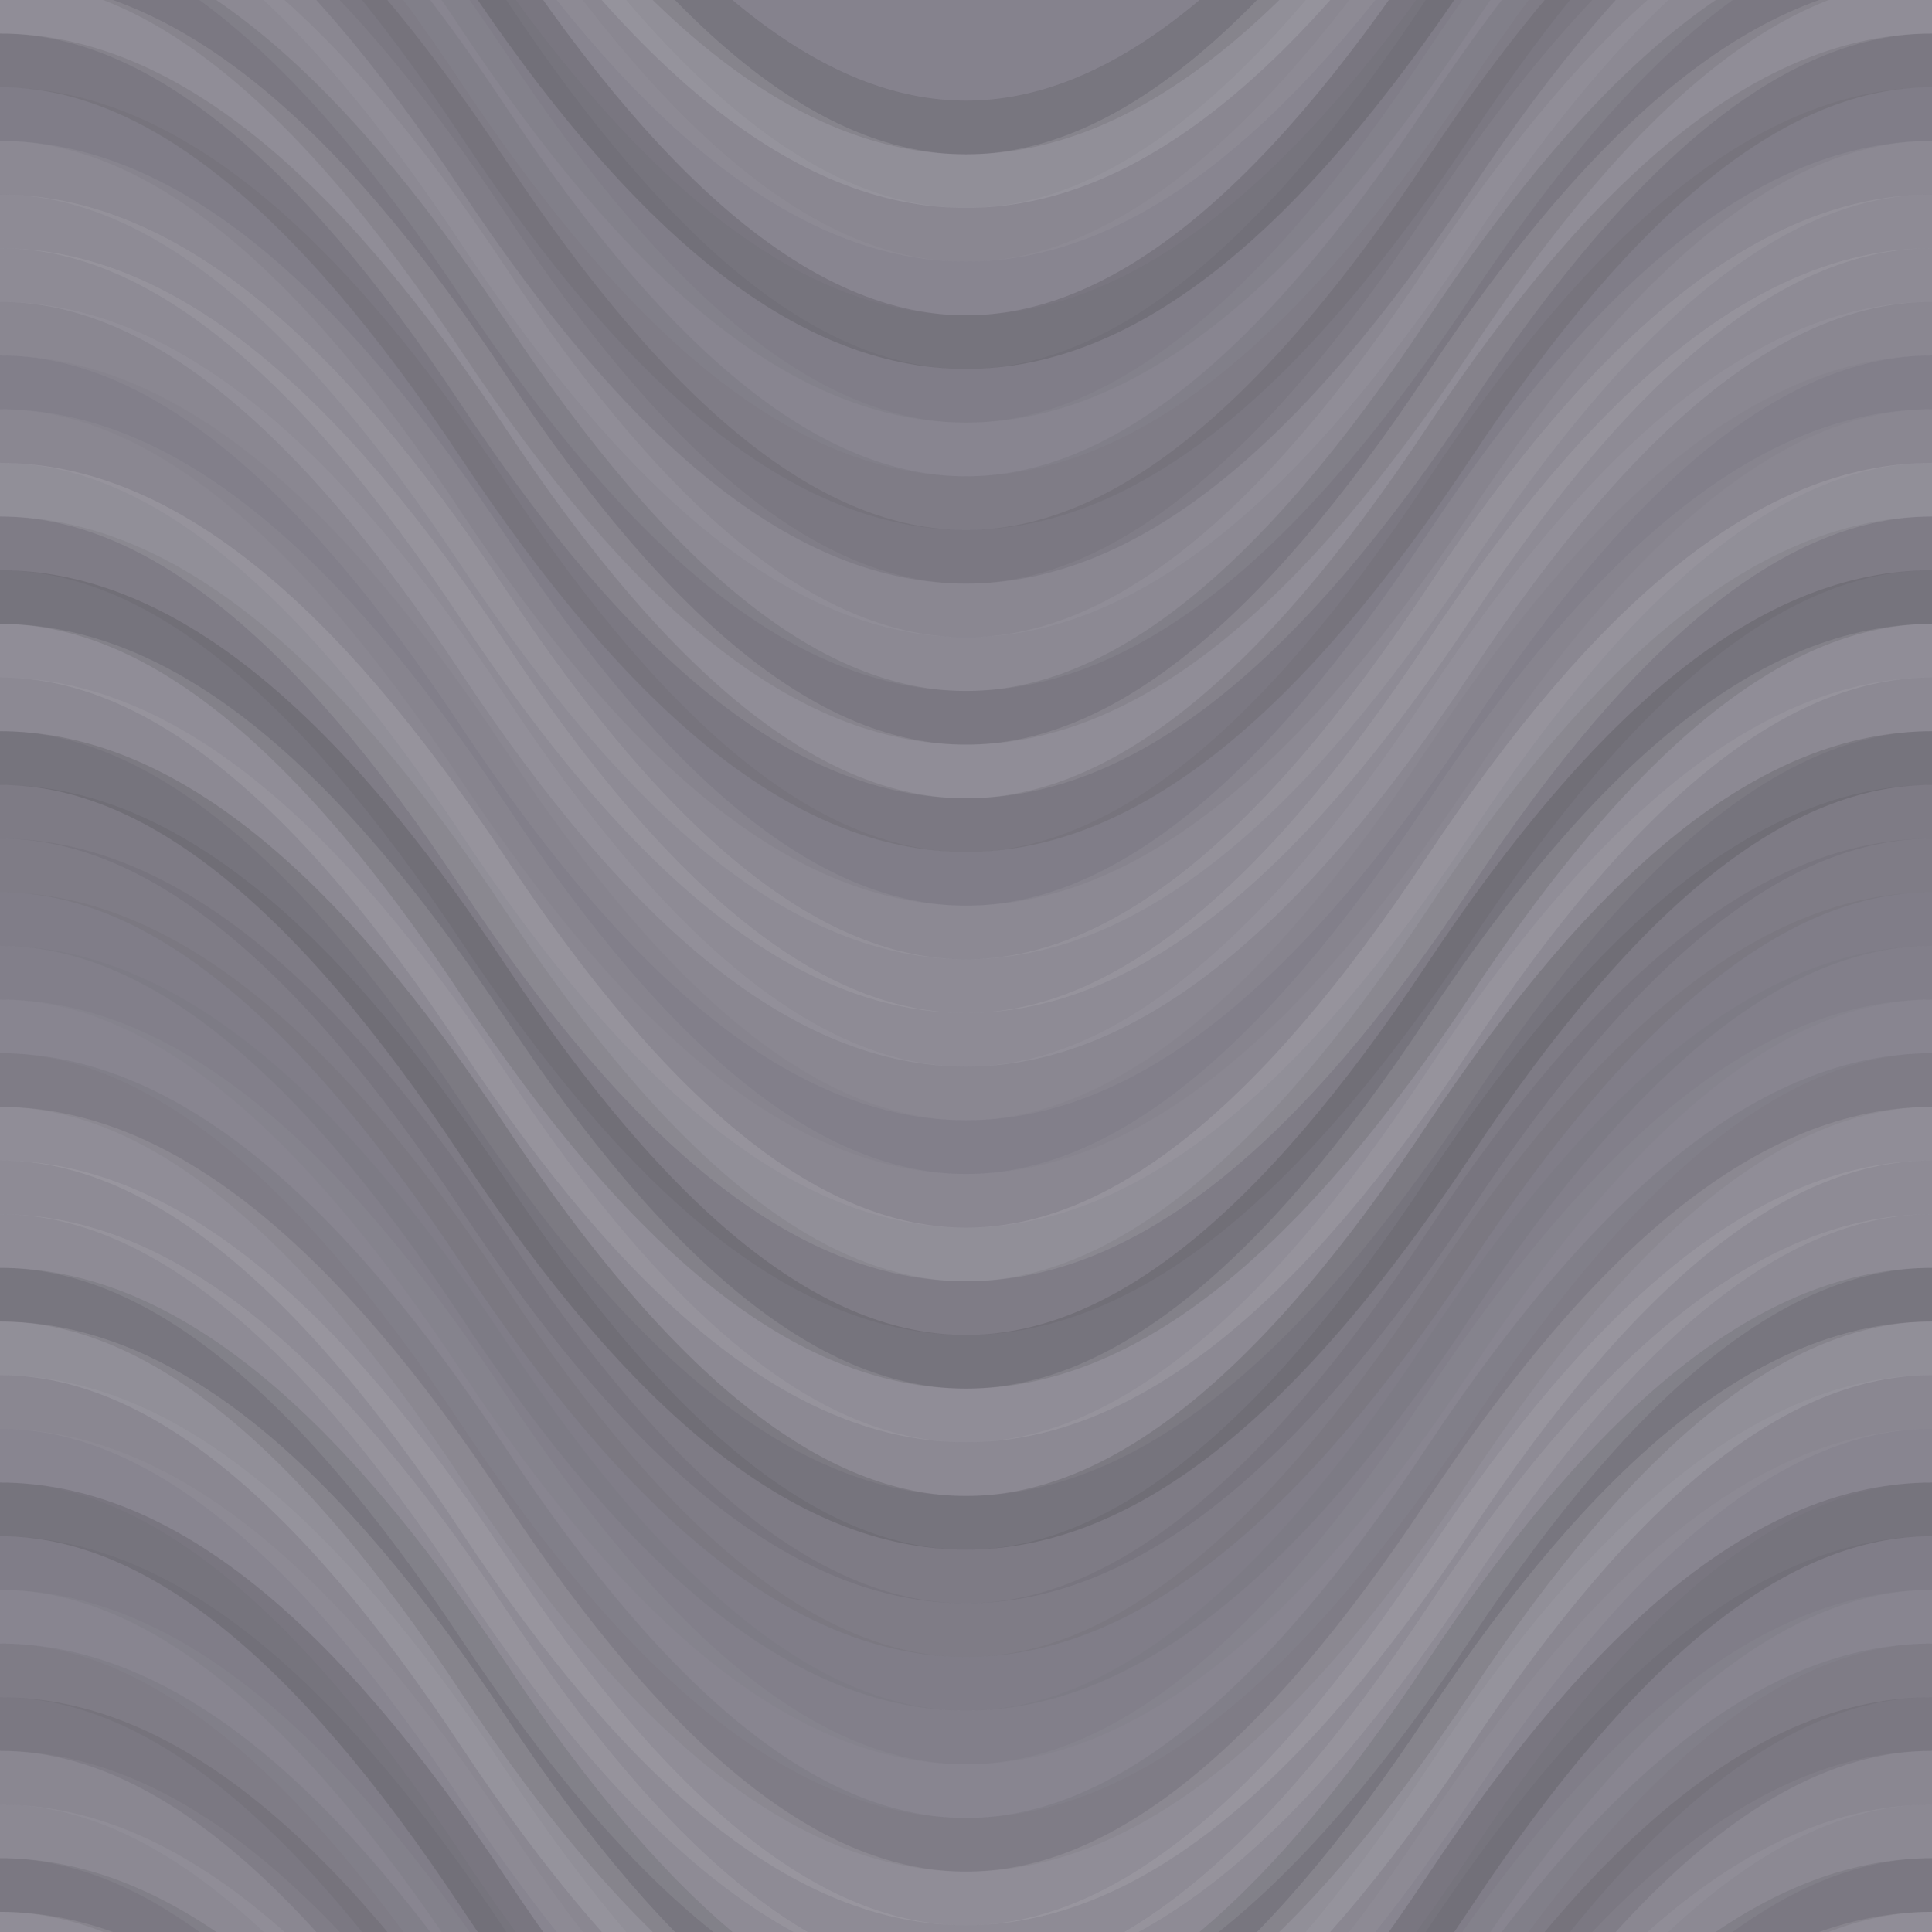
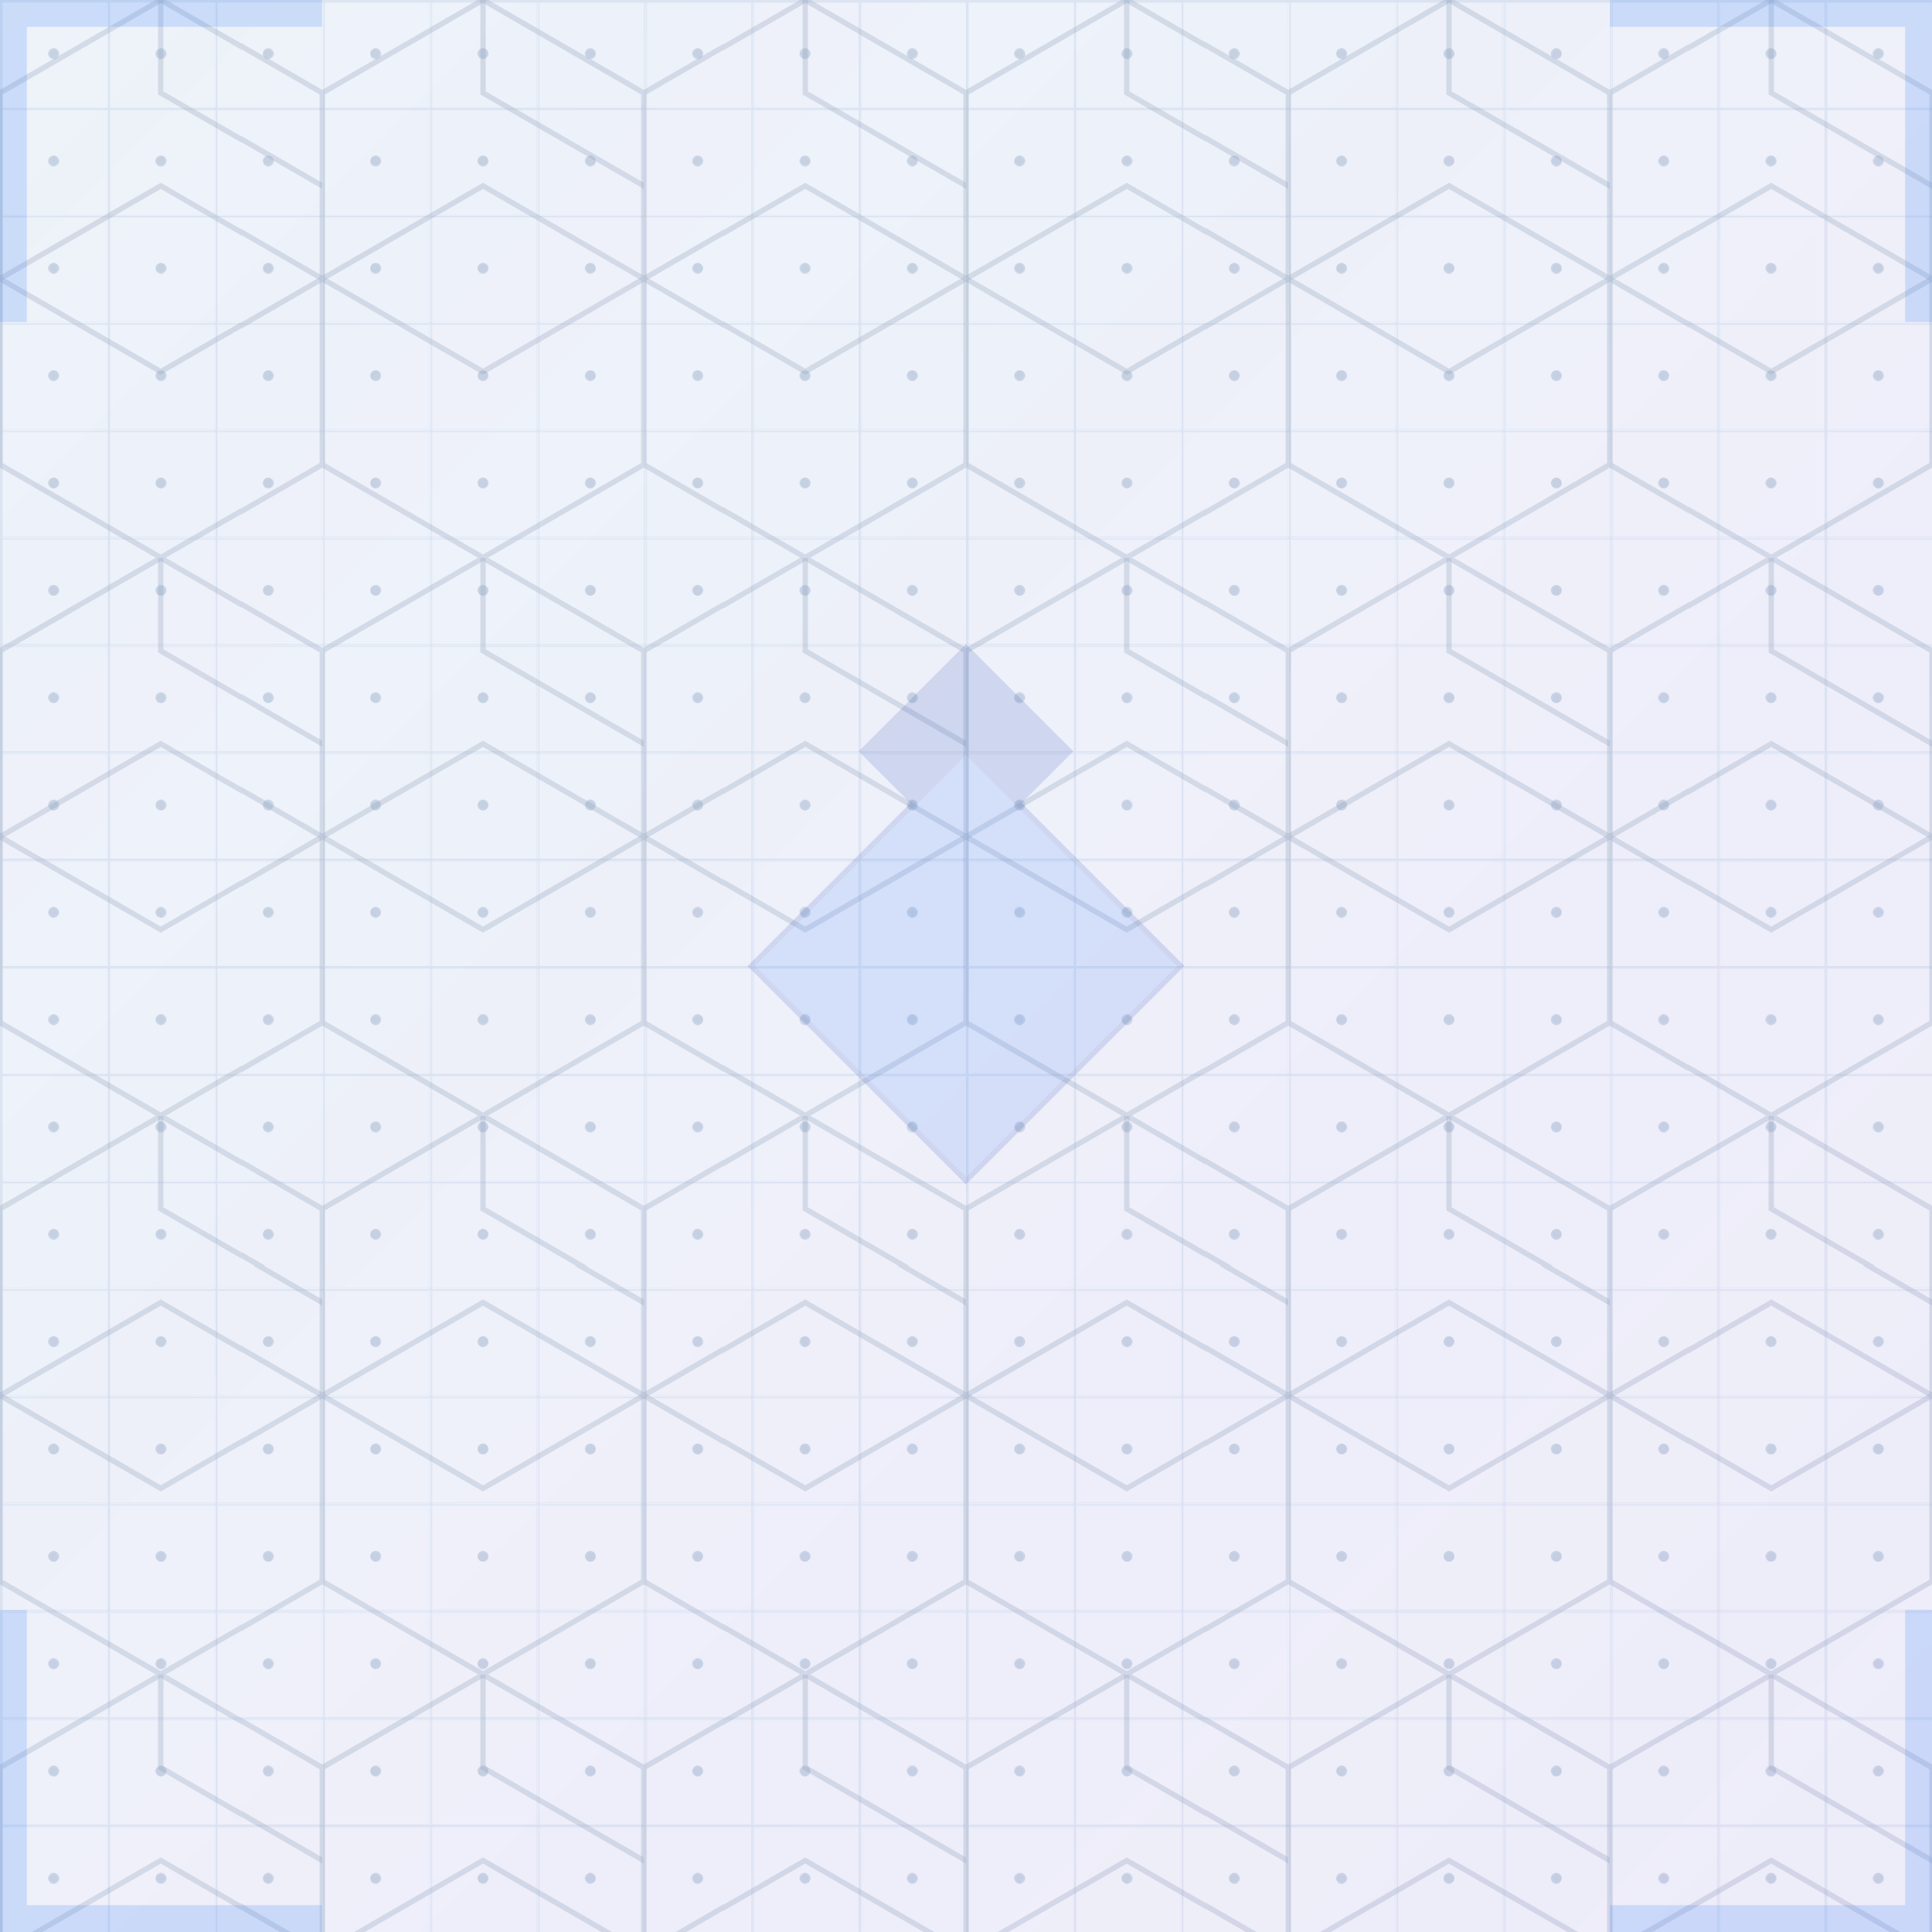
- <svg xmlns="http://www.w3.org/2000/svg" width="360" height="360" viewbox="0 0 360 360" preserveAspectRatio="none">
-   <rect x="0" y="0" width="100%" height="100%" fill="rgb(133, 130, 141)" />
-   <path d="M0 95 C 63 0, 117 0, 180 95 S 297 190, 360 95 S 477 0, 540, 95" fill="none" stroke="#222" style="opacity:0.133;stroke-width:10px;" transform="translate(-90, -142.5)" />
-   <path d="M0 95 C 63 0, 117 0, 180 95 S 297 190, 360 95 S 477 0, 540, 95" fill="none" stroke="#222" style="opacity:0.133;stroke-width:10px;" transform="translate(-90, 217.5)" />
-   <path d="M0 95 C 63 0, 117 0, 180 95 S 297 190, 360 95 S 477 0, 540, 95" fill="none" stroke="#ddd" style="opacity:0.141;stroke-width:10px;" transform="translate(-90, -132.5)" />
-   <path d="M0 95 C 63 0, 117 0, 180 95 S 297 190, 360 95 S 477 0, 540, 95" fill="none" stroke="#ddd" style="opacity:0.141;stroke-width:10px;" transform="translate(-90, 227.5)" />
-   <path d="M0 95 C 63 0, 117 0, 180 95 S 297 190, 360 95 S 477 0, 540, 95" fill="none" stroke="#ddd" style="opacity:0.055;stroke-width:10px;" transform="translate(-90, -122.5)" />
-   <path d="M0 95 C 63 0, 117 0, 180 95 S 297 190, 360 95 S 477 0, 540, 95" fill="none" stroke="#ddd" style="opacity:0.055;stroke-width:10px;" transform="translate(-90, 237.5)" />
-   <path d="M0 95 C 63 0, 117 0, 180 95 S 297 190, 360 95 S 477 0, 540, 95" fill="none" stroke="#ddd" style="opacity:0.037;stroke-width:10px;" transform="translate(-90, -112.5)" />
-   <path d="M0 95 C 63 0, 117 0, 180 95 S 297 190, 360 95 S 477 0, 540, 95" fill="none" stroke="#ddd" style="opacity:0.037;stroke-width:10px;" transform="translate(-90, 247.5)" />
-   <path d="M0 95 C 63 0, 117 0, 180 95 S 297 190, 360 95 S 477 0, 540, 95" fill="none" stroke="#222" style="opacity:0.15;stroke-width:10px;" transform="translate(-90, -102.5)" />
-   <path d="M0 95 C 63 0, 117 0, 180 95 S 297 190, 360 95 S 477 0, 540, 95" fill="none" stroke="#222" style="opacity:0.15;stroke-width:10px;" transform="translate(-90, 257.5)" />
-   <path d="M0 95 C 63 0, 117 0, 180 95 S 297 190, 360 95 S 477 0, 540, 95" fill="none" stroke="#222" style="opacity:0.046;stroke-width:10px;" transform="translate(-90, -92.5)" />
-   <path d="M0 95 C 63 0, 117 0, 180 95 S 297 190, 360 95 S 477 0, 540, 95" fill="none" stroke="#222" style="opacity:0.046;stroke-width:10px;" transform="translate(-90, 267.5)" />
-   <path d="M0 95 C 63 0, 117 0, 180 95 S 297 190, 360 95 S 477 0, 540, 95" fill="none" stroke="#ddd" style="opacity:0.037;stroke-width:10px;" transform="translate(-90, -82.5)" />
-   <path d="M0 95 C 63 0, 117 0, 180 95 S 297 190, 360 95 S 477 0, 540, 95" fill="none" stroke="#ddd" style="opacity:0.037;stroke-width:10px;" transform="translate(-90, 277.5)" />
-   <path d="M0 95 C 63 0, 117 0, 180 95 S 297 190, 360 95 S 477 0, 540, 95" fill="none" stroke="#222" style="opacity:0.063;stroke-width:10px;" transform="translate(-90, -72.5)" />
-   <path d="M0 95 C 63 0, 117 0, 180 95 S 297 190, 360 95 S 477 0, 540, 95" fill="none" stroke="#222" style="opacity:0.063;stroke-width:10px;" transform="translate(-90, 287.5)" />
-   <path d="M0 95 C 63 0, 117 0, 180 95 S 297 190, 360 95 S 477 0, 540, 95" fill="none" stroke="#222" style="opacity:0.098;stroke-width:10px;" transform="translate(-90, -62.5)" />
-   <path d="M0 95 C 63 0, 117 0, 180 95 S 297 190, 360 95 S 477 0, 540, 95" fill="none" stroke="#222" style="opacity:0.098;stroke-width:10px;" transform="translate(-90, 297.5)" />
-   <path d="M0 95 C 63 0, 117 0, 180 95 S 297 190, 360 95 S 477 0, 540, 95" fill="none" stroke="#ddd" style="opacity:0.055;stroke-width:10px;" transform="translate(-90, -52.5)" />
-   <path d="M0 95 C 63 0, 117 0, 180 95 S 297 190, 360 95 S 477 0, 540, 95" fill="none" stroke="#ddd" style="opacity:0.055;stroke-width:10px;" transform="translate(-90, 307.5)" />
-   <path d="M0 95 C 63 0, 117 0, 180 95 S 297 190, 360 95 S 477 0, 540, 95" fill="none" stroke="#ddd" style="opacity:0.072;stroke-width:10px;" transform="translate(-90, -42.5)" />
-   <path d="M0 95 C 63 0, 117 0, 180 95 S 297 190, 360 95 S 477 0, 540, 95" fill="none" stroke="#ddd" style="opacity:0.072;stroke-width:10px;" transform="translate(-90, 317.5)" />
-   <path d="M0 95 C 63 0, 117 0, 180 95 S 297 190, 360 95 S 477 0, 540, 95" fill="none" stroke="#222" style="opacity:0.098;stroke-width:10px;" transform="translate(-90, -32.5)" />
-   <path d="M0 95 C 63 0, 117 0, 180 95 S 297 190, 360 95 S 477 0, 540, 95" fill="none" stroke="#222" style="opacity:0.098;stroke-width:10px;" transform="translate(-90, 327.5)" />
-   <path d="M0 95 C 63 0, 117 0, 180 95 S 297 190, 360 95 S 477 0, 540, 95" fill="none" stroke="#ddd" style="opacity:0.124;stroke-width:10px;" transform="translate(-90, -22.5)" />
-   <path d="M0 95 C 63 0, 117 0, 180 95 S 297 190, 360 95 S 477 0, 540, 95" fill="none" stroke="#ddd" style="opacity:0.124;stroke-width:10px;" transform="translate(-90, 337.5)" />
-   <path d="M0 95 C 63 0, 117 0, 180 95 S 297 190, 360 95 S 477 0, 540, 95" fill="none" stroke="#222" style="opacity:0.098;stroke-width:10px;" transform="translate(-90, -12.5)" />
-   <path d="M0 95 C 63 0, 117 0, 180 95 S 297 190, 360 95 S 477 0, 540, 95" fill="none" stroke="#222" style="opacity:0.098;stroke-width:10px;" transform="translate(-90, 347.5)" />
-   <path d="M0 95 C 63 0, 117 0, 180 95 S 297 190, 360 95 S 477 0, 540, 95" fill="none" stroke="#222" style="opacity:0.046;stroke-width:10px;" transform="translate(-90, -2.5)" />
-   <path d="M0 95 C 63 0, 117 0, 180 95 S 297 190, 360 95 S 477 0, 540, 95" fill="none" stroke="#222" style="opacity:0.046;stroke-width:10px;" transform="translate(-90, 357.5)" />
-   <path d="M0 95 C 63 0, 117 0, 180 95 S 297 190, 360 95 S 477 0, 540, 95" fill="none" stroke="#ddd" style="opacity:0.072;stroke-width:10px;" transform="translate(-90, 7.5)" />
-   <path d="M0 95 C 63 0, 117 0, 180 95 S 297 190, 360 95 S 477 0, 540, 95" fill="none" stroke="#ddd" style="opacity:0.072;stroke-width:10px;" transform="translate(-90, 367.5)" />
-   <path d="M0 95 C 63 0, 117 0, 180 95 S 297 190, 360 95 S 477 0, 540, 95" fill="none" stroke="#ddd" style="opacity:0.107;stroke-width:10px;" transform="translate(-90, 17.5)" />
-   <path d="M0 95 C 63 0, 117 0, 180 95 S 297 190, 360 95 S 477 0, 540, 95" fill="none" stroke="#ddd" style="opacity:0.107;stroke-width:10px;" transform="translate(-90, 377.5)" />
-   <path d="M0 95 C 63 0, 117 0, 180 95 S 297 190, 360 95 S 477 0, 540, 95" fill="none" stroke="#ddd" style="opacity:0.107;stroke-width:10px;" transform="translate(-90, 27.5)" />
-   <path d="M0 95 C 63 0, 117 0, 180 95 S 297 190, 360 95 S 477 0, 540, 95" fill="none" stroke="#ddd" style="opacity:0.107;stroke-width:10px;" transform="translate(-90, 387.5)" />
-   <path d="M0 95 C 63 0, 117 0, 180 95 S 297 190, 360 95 S 477 0, 540, 95" fill="none" stroke="#ddd" style="opacity:0.055;stroke-width:10px;" transform="translate(-90, 37.5)" />
-   <path d="M0 95 C 63 0, 117 0, 180 95 S 297 190, 360 95 S 477 0, 540, 95" fill="none" stroke="#ddd" style="opacity:0.055;stroke-width:10px;" transform="translate(-90, 397.5)" />
-   <path d="M0 95 C 63 0, 117 0, 180 95 S 297 190, 360 95 S 477 0, 540, 95" fill="none" stroke="#222" style="opacity:0.029;stroke-width:10px;" transform="translate(-90, 47.5)" />
-   <path d="M0 95 C 63 0, 117 0, 180 95 S 297 190, 360 95 S 477 0, 540, 95" fill="none" stroke="#222" style="opacity:0.029;stroke-width:10px;" transform="translate(-90, 407.5)" />
-   <path d="M0 95 C 63 0, 117 0, 180 95 S 297 190, 360 95 S 477 0, 540, 95" fill="none" stroke="#ddd" style="opacity:0.055;stroke-width:10px;" transform="translate(-90, 57.5)" />
-   <path d="M0 95 C 63 0, 117 0, 180 95 S 297 190, 360 95 S 477 0, 540, 95" fill="none" stroke="#ddd" style="opacity:0.055;stroke-width:10px;" transform="translate(-90, 417.5)" />
-   <path d="M0 95 C 63 0, 117 0, 180 95 S 297 190, 360 95 S 477 0, 540, 95" fill="none" stroke="#ddd" style="opacity:0.141;stroke-width:10px;" transform="translate(-90, 67.5)" />
-   <path d="M0 95 C 63 0, 117 0, 180 95 S 297 190, 360 95 S 477 0, 540, 95" fill="none" stroke="#ddd" style="opacity:0.141;stroke-width:10px;" transform="translate(-90, 427.5)" />
-   <path d="M0 95 C 63 0, 117 0, 180 95 S 297 190, 360 95 S 477 0, 540, 95" fill="none" stroke="#222" style="opacity:0.063;stroke-width:10px;" transform="translate(-90, 77.5)" />
-   <path d="M0 95 C 63 0, 117 0, 180 95 S 297 190, 360 95 S 477 0, 540, 95" fill="none" stroke="#222" style="opacity:0.063;stroke-width:10px;" transform="translate(-90, 437.5)" />
-   <path d="M0 95 C 63 0, 117 0, 180 95 S 297 190, 360 95 S 477 0, 540, 95" fill="none" stroke="#222" style="opacity:0.15;stroke-width:10px;" transform="translate(-90, 87.5)" />
-   <path d="M0 95 C 63 0, 117 0, 180 95 S 297 190, 360 95 S 477 0, 540, 95" fill="none" stroke="#222" style="opacity:0.15;stroke-width:10px;" transform="translate(-90, 447.5)" />
-   <path d="M0 95 C 63 0, 117 0, 180 95 S 297 190, 360 95 S 477 0, 540, 95" fill="none" stroke="#ddd" style="opacity:0.124;stroke-width:10px;" transform="translate(-90, 97.5)" />
-   <path d="M0 95 C 63 0, 117 0, 180 95 S 297 190, 360 95 S 477 0, 540, 95" fill="none" stroke="#ddd" style="opacity:0.124;stroke-width:10px;" transform="translate(-90, 457.5)" />
-   <path d="M0 95 C 63 0, 117 0, 180 95 S 297 190, 360 95 S 477 0, 540, 95" fill="none" stroke="#ddd" style="opacity:0.072;stroke-width:10px;" transform="translate(-90, 107.5)" />
-   <path d="M0 95 C 63 0, 117 0, 180 95 S 297 190, 360 95 S 477 0, 540, 95" fill="none" stroke="#ddd" style="opacity:0.072;stroke-width:10px;" transform="translate(-90, 467.5)" />
-   <path d="M0 95 C 63 0, 117 0, 180 95 S 297 190, 360 95 S 477 0, 540, 95" fill="none" stroke="#222" style="opacity:0.15;stroke-width:10px;" transform="translate(-90, 117.5)" />
-   <path d="M0 95 C 63 0, 117 0, 180 95 S 297 190, 360 95 S 477 0, 540, 95" fill="none" stroke="#222" style="opacity:0.15;stroke-width:10px;" transform="translate(-90, 477.5)" />
-   <path d="M0 95 C 63 0, 117 0, 180 95 S 297 190, 360 95 S 477 0, 540, 95" fill="none" stroke="#222" style="opacity:0.081;stroke-width:10px;" transform="translate(-90, 127.5)" />
-   <path d="M0 95 C 63 0, 117 0, 180 95 S 297 190, 360 95 S 477 0, 540, 95" fill="none" stroke="#222" style="opacity:0.081;stroke-width:10px;" transform="translate(-90, 487.5)" />
-   <path d="M0 95 C 63 0, 117 0, 180 95 S 297 190, 360 95 S 477 0, 540, 95" fill="none" stroke="#222" style="opacity:0.063;stroke-width:10px;" transform="translate(-90, 137.5)" />
-   <path d="M0 95 C 63 0, 117 0, 180 95 S 297 190, 360 95 S 477 0, 540, 95" fill="none" stroke="#222" style="opacity:0.063;stroke-width:10px;" transform="translate(-90, 497.5)" />
-   <path d="M0 95 C 63 0, 117 0, 180 95 S 297 190, 360 95 S 477 0, 540, 95" fill="none" stroke="#222" style="opacity:0.046;stroke-width:10px;" transform="translate(-90, 147.5)" />
-   <path d="M0 95 C 63 0, 117 0, 180 95 S 297 190, 360 95 S 477 0, 540, 95" fill="none" stroke="#222" style="opacity:0.046;stroke-width:10px;" transform="translate(-90, 507.5)" />
-   <path d="M0 95 C 63 0, 117 0, 180 95 S 297 190, 360 95 S 477 0, 540, 95" fill="none" stroke="#222" style="opacity:0.029;stroke-width:10px;" transform="translate(-90, 157.5)" />
-   <path d="M0 95 C 63 0, 117 0, 180 95 S 297 190, 360 95 S 477 0, 540, 95" fill="none" stroke="#222" style="opacity:0.029;stroke-width:10px;" transform="translate(-90, 517.5)" />
-   <path d="M0 95 C 63 0, 117 0, 180 95 S 297 190, 360 95 S 477 0, 540, 95" fill="none" stroke="#ddd" style="opacity:0.037;stroke-width:10px;" transform="translate(-90, 167.5)" />
-   <path d="M0 95 C 63 0, 117 0, 180 95 S 297 190, 360 95 S 477 0, 540, 95" fill="none" stroke="#ddd" style="opacity:0.037;stroke-width:10px;" transform="translate(-90, 527.5)" />
-   <path d="M0 95 C 63 0, 117 0, 180 95 S 297 190, 360 95 S 477 0, 540, 95" fill="none" stroke="#222" style="opacity:0.063;stroke-width:10px;" transform="translate(-90, 177.5)" />
-   <path d="M0 95 C 63 0, 117 0, 180 95 S 297 190, 360 95 S 477 0, 540, 95" fill="none" stroke="#222" style="opacity:0.063;stroke-width:10px;" transform="translate(-90, 537.5)" />
-   <path d="M0 95 C 63 0, 117 0, 180 95 S 297 190, 360 95 S 477 0, 540, 95" fill="none" stroke="#ddd" style="opacity:0.124;stroke-width:10px;" transform="translate(-90, 187.5)" />
-   <path d="M0 95 C 63 0, 117 0, 180 95 S 297 190, 360 95 S 477 0, 540, 95" fill="none" stroke="#ddd" style="opacity:0.124;stroke-width:10px;" transform="translate(-90, 547.5)" />
-   <path d="M0 95 C 63 0, 117 0, 180 95 S 297 190, 360 95 S 477 0, 540, 95" fill="none" stroke="#ddd" style="opacity:0.107;stroke-width:10px;" transform="translate(-90, 197.5)" />
-   <path d="M0 95 C 63 0, 117 0, 180 95 S 297 190, 360 95 S 477 0, 540, 95" fill="none" stroke="#ddd" style="opacity:0.107;stroke-width:10px;" transform="translate(-90, 557.5)" />
-   <path d="M0 95 C 63 0, 117 0, 180 95 S 297 190, 360 95 S 477 0, 540, 95" fill="none" stroke="#ddd" style="opacity:0.107;stroke-width:10px;" transform="translate(-90, 207.5)" />
-   <path d="M0 95 C 63 0, 117 0, 180 95 S 297 190, 360 95 S 477 0, 540, 95" fill="none" stroke="#ddd" style="opacity:0.107;stroke-width:10px;" transform="translate(-90, 567.5)" />
+ <svg xmlns="http://www.w3.org/2000/svg" viewBox="0 0 360 360" preserveAspectRatio="xMidYMid slice">
+   <rect x="0" y="0" width="100%" height="100%" fill="#f5f7fa" />
+   <defs>
+     <pattern id="grid" x="0" y="0" width="20" height="20" patternUnits="userSpaceOnUse">
+       <path d="M 20 0 L 0 0 0 20" fill="none" stroke="#e2e8f0" stroke-width="1" />
+     </pattern>
+     <pattern id="dots" x="0" y="0" width="20" height="20" patternUnits="userSpaceOnUse">
+       <circle cx="10" cy="10" r="1" fill="#cbd5e1" />
+     </pattern>
+     <pattern id="hexagons" x="0" y="0" width="60" height="104" patternUnits="userSpaceOnUse">
+       <path d="M30 0 L60 17.32 L60 51.96 L30 69.28 L0 51.96 L0 17.32 Z" fill="none" stroke="#94a3b8" stroke-width="1" opacity="0.3" />
+       <path d="M30 34.64 L60 51.96 L60 86.6 L30 103.92 L0 86.6 L0 51.96 Z" fill="none" stroke="#94a3b8" stroke-width="1" opacity="0.3" />
+       <path d="M90 17.32 L60 34.64 L30 17.32 L30 -17.32 L60 -34.64 L90 -17.32 Z" fill="none" stroke="#94a3b8" stroke-width="1" opacity="0.3" />
+     </pattern>
+   </defs>
+   <rect x="0" y="0" width="100%" height="100%" fill="url(#grid)" />
+   <rect x="0" y="0" width="100%" height="100%" fill="url(#dots)" />
+   <rect x="0" y="0" width="100%" height="100%" fill="url(#hexagons)" />
+   <rect x="0" y="0" width="100%" height="100%" fill="url(#gradient)" opacity="0.7" />
+   <defs>
+     <linearGradient id="gradient" x1="0%" y1="0%" x2="100%" y2="100%">
+       <stop offset="0%" stop-color="#3b82f6" stop-opacity="0.05" />
+       <stop offset="100%" stop-color="#8b5cf6" stop-opacity="0.1" />
+     </linearGradient>
+   </defs>
+   <path d="M0,0 L60,0 L60,5 L5,5 L5,60 L0,60 Z" fill="#3b82f6" opacity="0.2" />
+   <path d="M360,0 L300,0 L300,5 L355,5 L355,60 L360,60 Z" fill="#3b82f6" opacity="0.2" />
+   <path d="M0,360 L60,360 L60,355 L5,355 L5,300 L0,300 Z" fill="#3b82f6" opacity="0.2" />
+   <path d="M360,360 L300,360 L300,355 L355,355 L355,300 L360,300 Z" fill="#3b82f6" opacity="0.2" />
+   <g opacity="0.15">
+     <path d="M180,120 L200,140 L180,160 L160,140 Z" fill="#1e40af" />
+     <path d="M180,140 L220,180 L180,220 L140,180 Z" fill="#3b82f6" stroke="#1e40af" stroke-width="1" />
+     <circle cx="180" cy="180" r="25" fill="none" stroke="#3b82f6" stroke-width="2" />
+   </g>
</svg>
